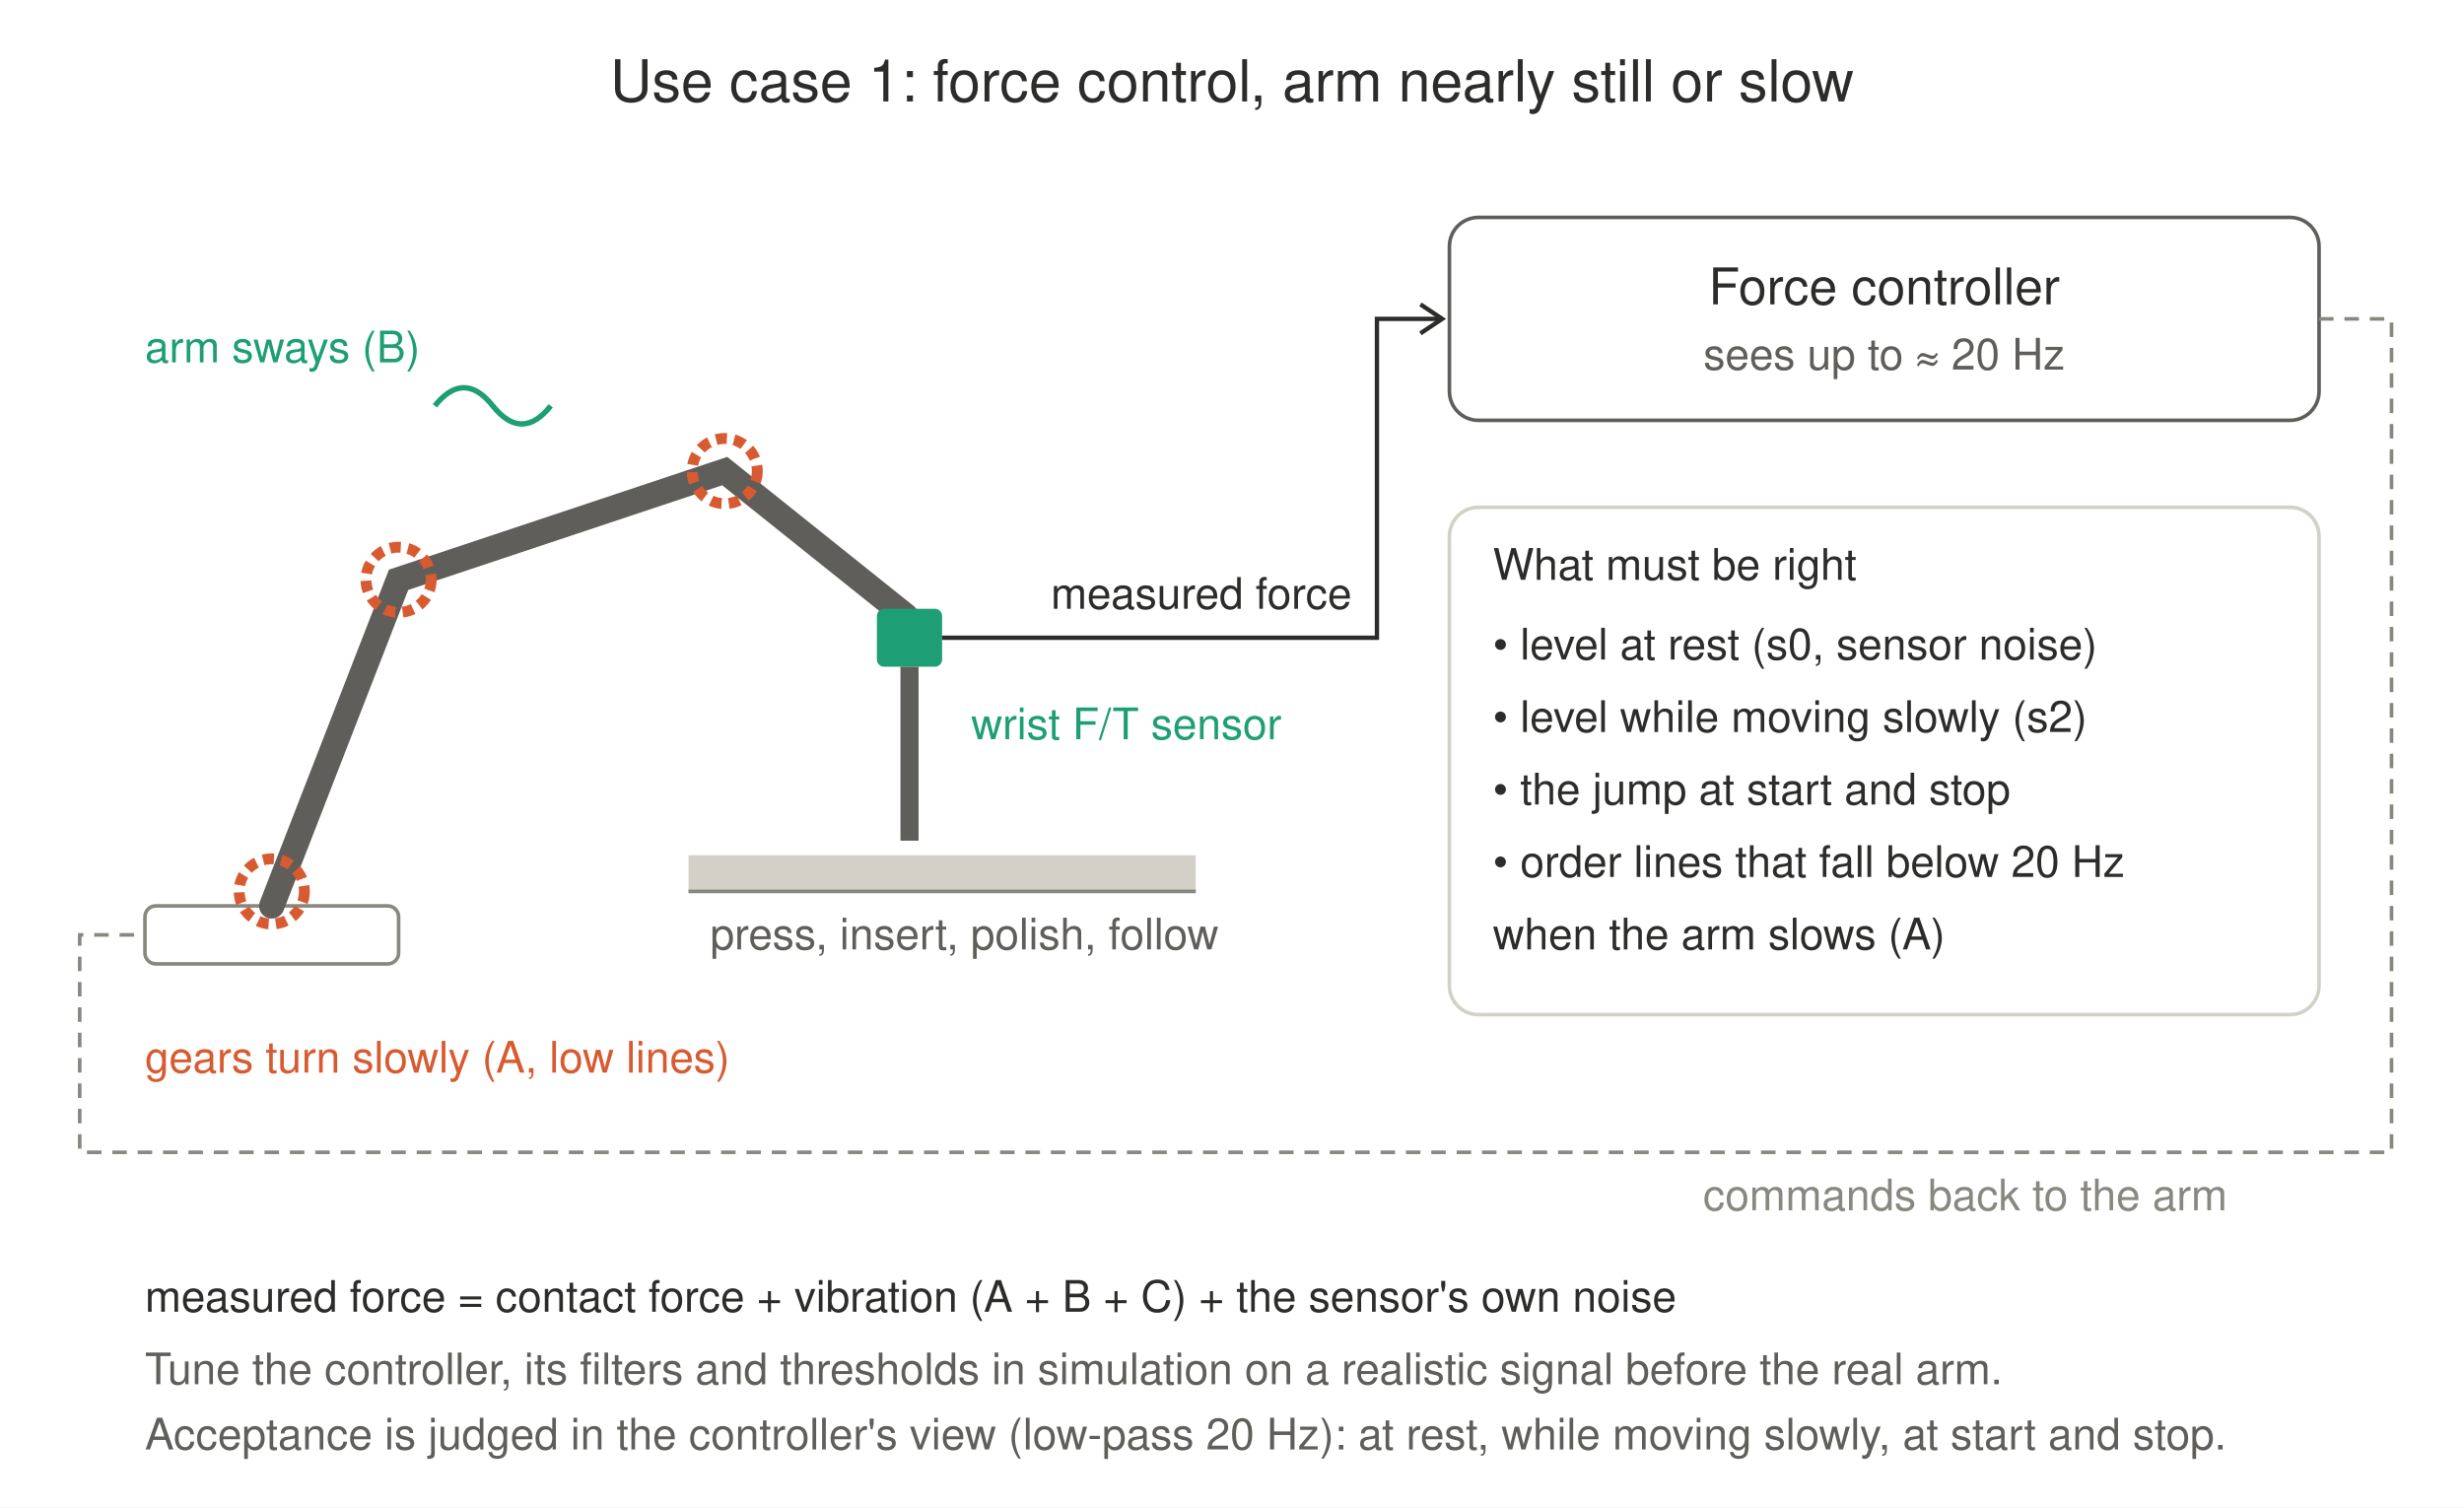
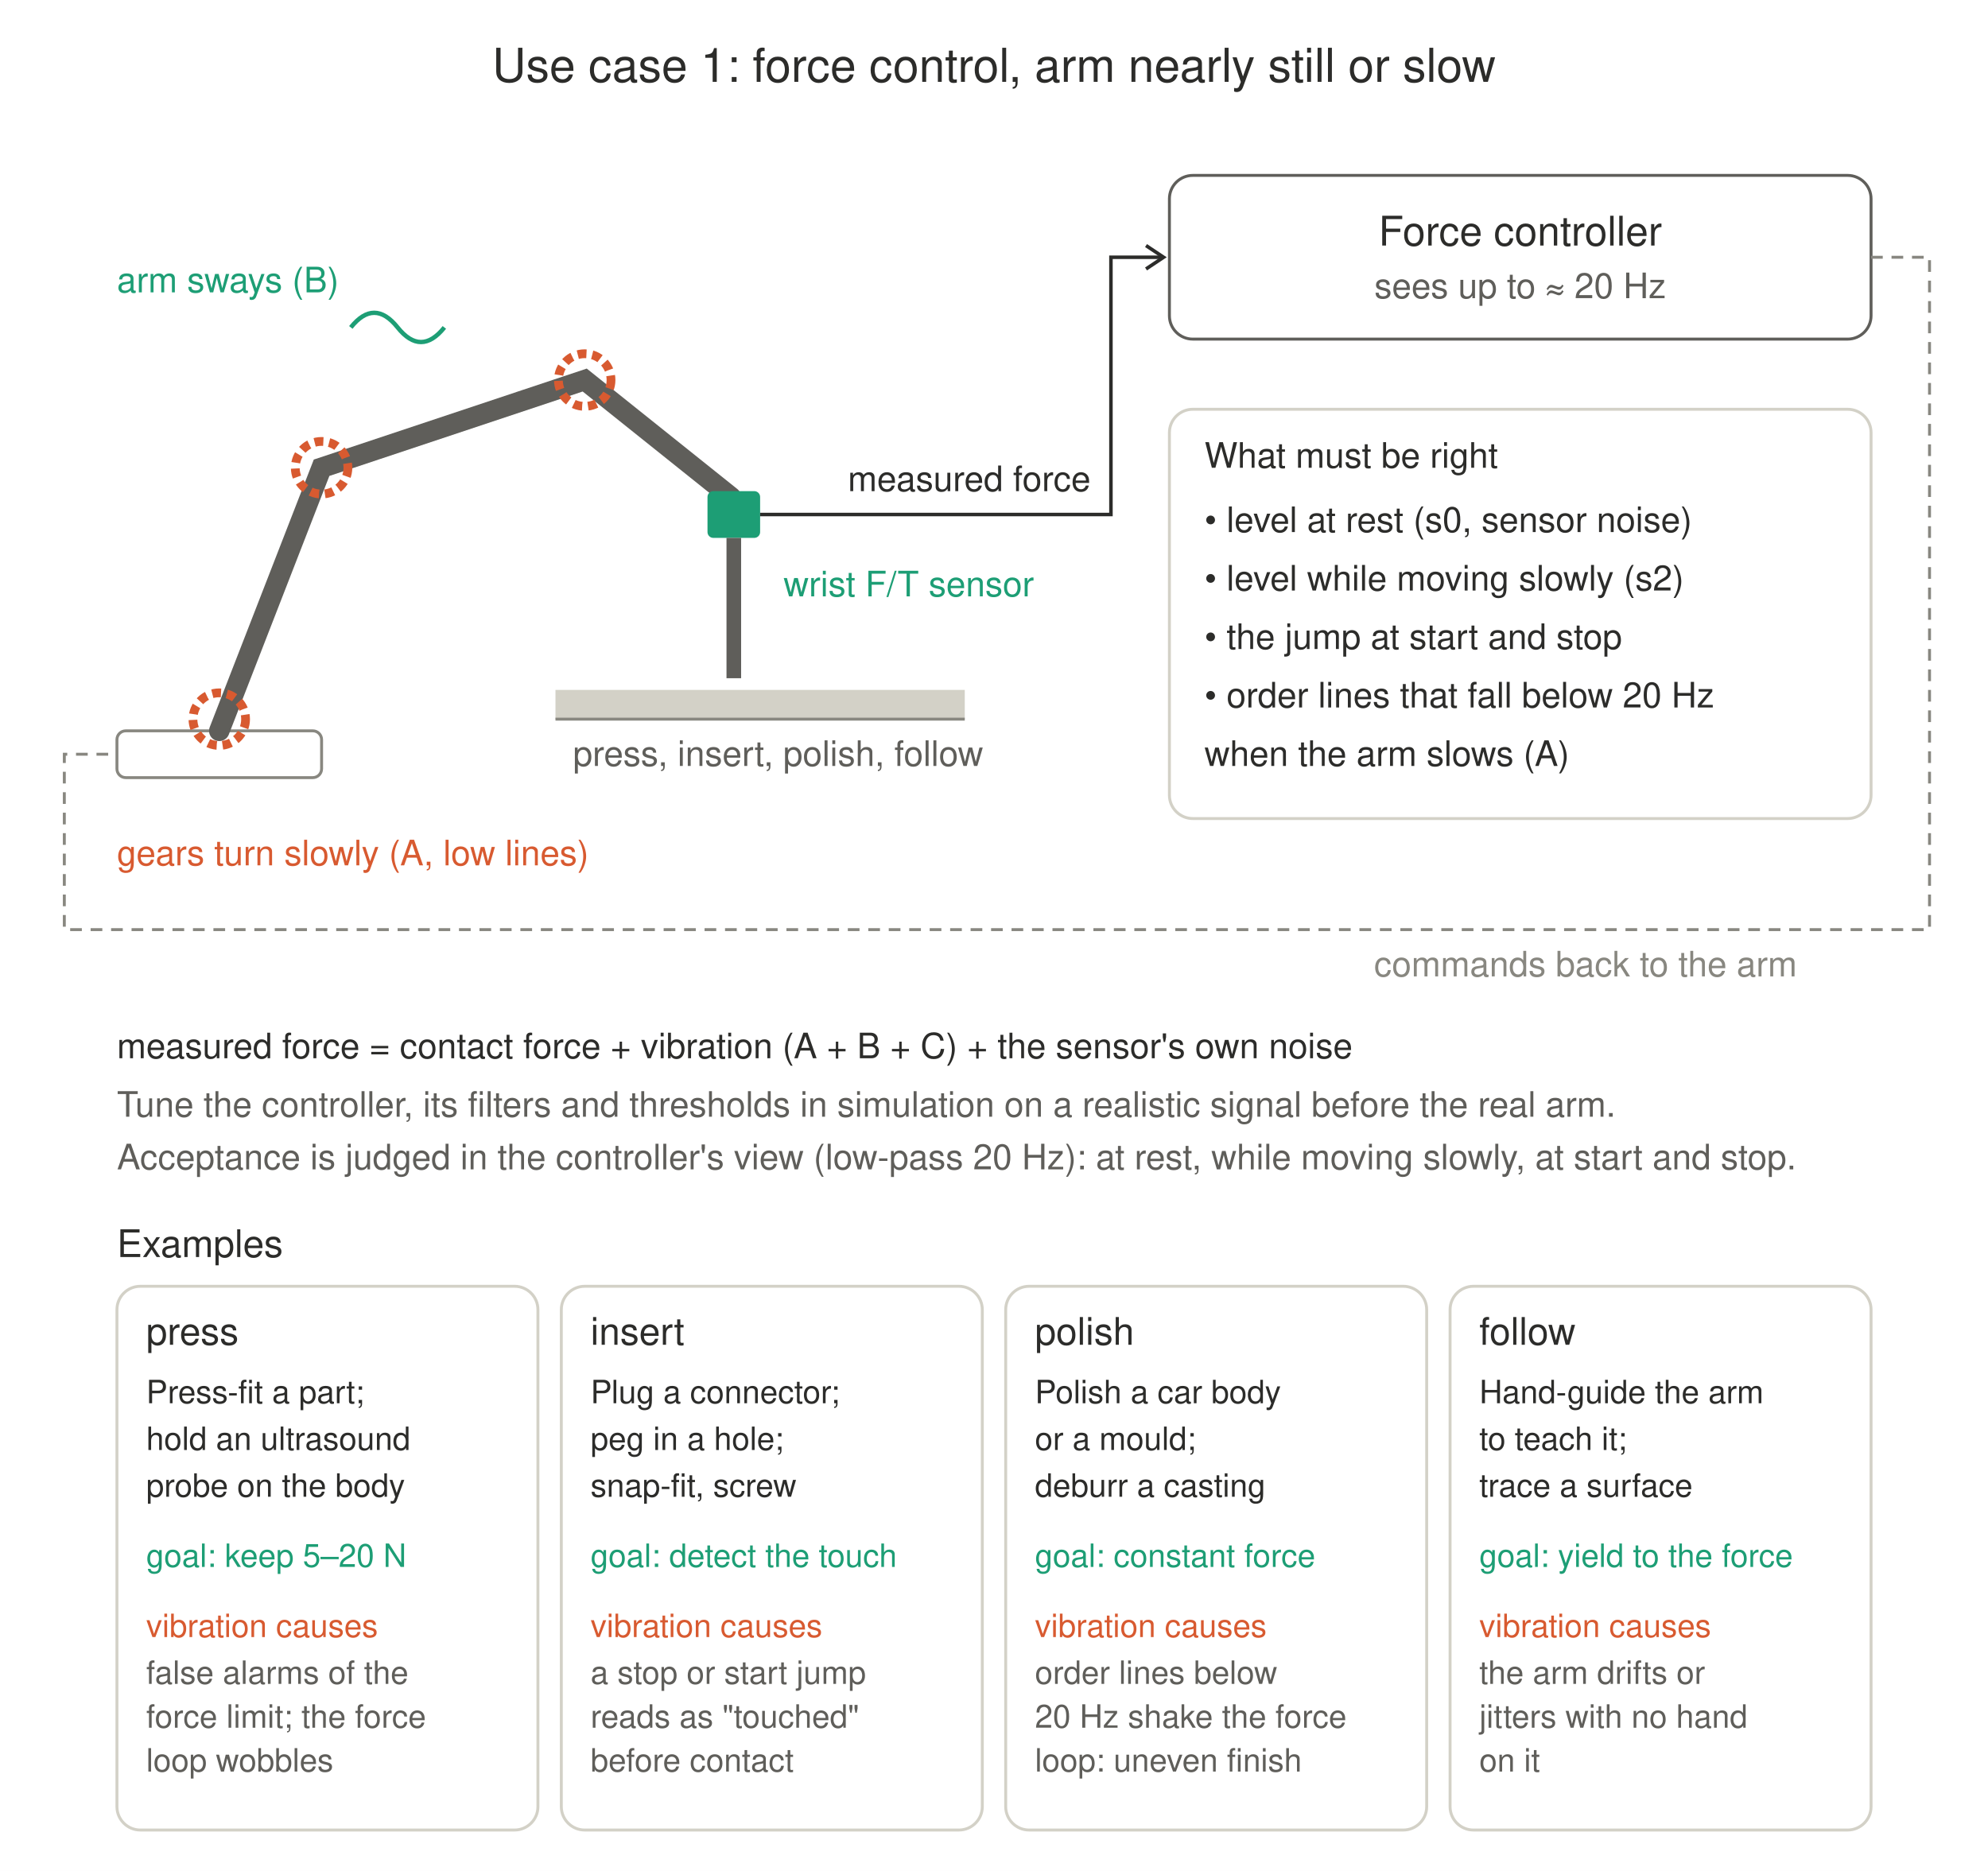
- <svg xmlns="http://www.w3.org/2000/svg" width="680" height="416" viewBox="0 0 680 416" font-family="Helvetica, Arial, sans-serif">
-   <rect width="680" height="416" fill="#FFFFFF" />
+ <svg xmlns="http://www.w3.org/2000/svg" width="680" height="640" viewBox="0 0 680 640" font-family="Helvetica, Arial, sans-serif">
+   <rect width="680" height="640" fill="#FFFFFF" />
  <text x="340" y="28" font-size="16" font-weight="500" fill="#2C2C2A" text-anchor="middle">Use case 1: force control, arm nearly still or slow</text>
  <rect x="40" y="250" width="70" height="16" rx="3" fill="none" stroke="#888780" />
  <path d="M75 250 L110 160 L200 130 L250 170" fill="none" stroke="#5F5E5A" stroke-width="7" stroke-linecap="round" />
  <circle cx="75" cy="246" r="9" fill="none" stroke="#D85A30" stroke-width="3" stroke-dasharray="3 2" />
  <circle cx="110" cy="160" r="9" fill="none" stroke="#D85A30" stroke-width="3" stroke-dasharray="3 2" />
  <circle cx="200" cy="130" r="9" fill="none" stroke="#D85A30" stroke-width="3" stroke-dasharray="3 2" />
  <rect x="242" y="168" width="18" height="16" rx="2" fill="#1D9E75" />
  <line x1="251" y1="184" x2="251" y2="232" stroke="#5F5E5A" stroke-width="5" />
  <rect x="190" y="236" width="140" height="10" fill="#D3D1C7" />
  <path d="M190 246 L330 246" stroke="#888780" />
  <text x="268" y="204" font-size="12" fill="#1D9E75">wrist F/T sensor</text>
  <text x="196" y="262" font-size="12" fill="#5F5E5A">press, insert, polish, follow</text>
  <path d="M120 112 q8 -10 16 0 q8 10 16 0" fill="none" stroke="#1D9E75" stroke-width="1.5" />
  <text x="40" y="100" font-size="12" fill="#1D9E75">arm sways (B)</text>
  <text x="40" y="296" font-size="12" fill="#D85A30">gears turn slowly (A, low lines)</text>
  <rect x="400" y="60" width="240" height="56" rx="8" fill="none" stroke="#5F5E5A" />
  <text x="520" y="84" font-size="14" font-weight="500" fill="#2C2C2A" text-anchor="middle">Force controller</text>
  <text x="520" y="102" font-size="12" fill="#5F5E5A" text-anchor="middle">sees up to ≈ 20 Hz</text>
  <path d="M260 176 L380 176 L380 88 L398 88" fill="none" stroke="#2C2C2A" stroke-width="1.2" />
  <path d="M392 84 L398 88 L392 92" fill="none" stroke="#2C2C2A" stroke-width="1.2" />
  <text x="290" y="168" font-size="12" fill="#2C2C2A">measured force</text>
  <path d="M640 88 L660 88 L660 318 L22 318 L22 258 L38 258" fill="none" stroke="#888780" stroke-width="1" stroke-dasharray="4 3" />
  <text x="470" y="334" font-size="12" fill="#888780">commands back to the arm</text>
  <rect x="400" y="140" width="240" height="140" rx="8" fill="none" stroke="#D3D1C7" />
  <text x="412" y="160" font-size="12" font-weight="500" fill="#2C2C2A">What must be right</text>
  <text x="412" y="182" font-size="12" fill="#2C2C2A">• level at rest (s0, sensor noise)</text>
  <text x="412" y="202" font-size="12" fill="#2C2C2A">• level while moving slowly (s2)</text>
  <text x="412" y="222" font-size="12" fill="#2C2C2A">• the jump at start and stop</text>
  <text x="412" y="242" font-size="12" fill="#2C2C2A">• order lines that fall below 20 Hz</text>
  <text x="412" y="262" font-size="12" fill="#2C2C2A">  when the arm slows (A)</text>
  <text x="40" y="362" font-size="12" fill="#2C2C2A">measured force = contact force + vibration (A + B + C) + the sensor's own noise</text>
  <text x="40" y="382" font-size="12" fill="#5F5E5A">Tune the controller, its filters and thresholds in simulation on a realistic signal before the real arm.</text>
  <text x="40" y="400" font-size="12" fill="#5F5E5A">Acceptance is judged in the controller's view (low-pass 20 Hz): at rest, while moving slowly, at start and stop.</text>
+   <text x="40" y="430" font-size="13" font-weight="500" fill="#2C2C2A">Examples</text>
+   <rect x="40" y="440" width="144" height="186" rx="8" fill="none" stroke="#D3D1C7" />
+   <text x="50" y="460" font-size="13" font-weight="500" fill="#2C2C2A">press</text>
+   <text x="50" y="480" font-size="11" fill="#2C2C2A">Press-fit a part;</text>
+   <text x="50" y="496" font-size="11" fill="#2C2C2A">hold an ultrasound</text>
+   <text x="50" y="512" font-size="11" fill="#2C2C2A">probe on the body</text>
+   <text x="50" y="536" font-size="11" fill="#1D9E75">goal: keep 5–20 N</text>
+   <text x="50" y="560" font-size="11" font-weight="500" fill="#D85A30">vibration causes</text>
+   <text x="50" y="576" font-size="11" fill="#5F5E5A">false alarms of the</text>
+   <text x="50" y="591" font-size="11" fill="#5F5E5A">force limit; the force</text>
+   <text x="50" y="606" font-size="11" fill="#5F5E5A">loop wobbles</text>
+   <rect x="192" y="440" width="144" height="186" rx="8" fill="none" stroke="#D3D1C7" />
+   <text x="202" y="460" font-size="13" font-weight="500" fill="#2C2C2A">insert</text>
+   <text x="202" y="480" font-size="11" fill="#2C2C2A">Plug a connector;</text>
+   <text x="202" y="496" font-size="11" fill="#2C2C2A">peg in a hole;</text>
+   <text x="202" y="512" font-size="11" fill="#2C2C2A">snap-fit, screw</text>
+   <text x="202" y="536" font-size="11" fill="#1D9E75">goal: detect the touch</text>
+   <text x="202" y="560" font-size="11" font-weight="500" fill="#D85A30">vibration causes</text>
+   <text x="202" y="576" font-size="11" fill="#5F5E5A">a stop or start jump</text>
+   <text x="202" y="591" font-size="11" fill="#5F5E5A">reads as "touched"</text>
+   <text x="202" y="606" font-size="11" fill="#5F5E5A">before contact</text>
+   <rect x="344" y="440" width="144" height="186" rx="8" fill="none" stroke="#D3D1C7" />
+   <text x="354" y="460" font-size="13" font-weight="500" fill="#2C2C2A">polish</text>
+   <text x="354" y="480" font-size="11" fill="#2C2C2A">Polish a car body</text>
+   <text x="354" y="496" font-size="11" fill="#2C2C2A">or a mould;</text>
+   <text x="354" y="512" font-size="11" fill="#2C2C2A">deburr a casting</text>
+   <text x="354" y="536" font-size="11" fill="#1D9E75">goal: constant force</text>
+   <text x="354" y="560" font-size="11" font-weight="500" fill="#D85A30">vibration causes</text>
+   <text x="354" y="576" font-size="11" fill="#5F5E5A">order lines below</text>
+   <text x="354" y="591" font-size="11" fill="#5F5E5A">20 Hz shake the force</text>
+   <text x="354" y="606" font-size="11" fill="#5F5E5A">loop: uneven finish</text>
+   <rect x="496" y="440" width="144" height="186" rx="8" fill="none" stroke="#D3D1C7" />
+   <text x="506" y="460" font-size="13" font-weight="500" fill="#2C2C2A">follow</text>
+   <text x="506" y="480" font-size="11" fill="#2C2C2A">Hand-guide the arm</text>
+   <text x="506" y="496" font-size="11" fill="#2C2C2A">to teach it;</text>
+   <text x="506" y="512" font-size="11" fill="#2C2C2A">trace a surface</text>
+   <text x="506" y="536" font-size="11" fill="#1D9E75">goal: yield to the force</text>
+   <text x="506" y="560" font-size="11" font-weight="500" fill="#D85A30">vibration causes</text>
+   <text x="506" y="576" font-size="11" fill="#5F5E5A">the arm drifts or</text>
+   <text x="506" y="591" font-size="11" fill="#5F5E5A">jitters with no hand</text>
+   <text x="506" y="606" font-size="11" fill="#5F5E5A">on it</text>
</svg>
